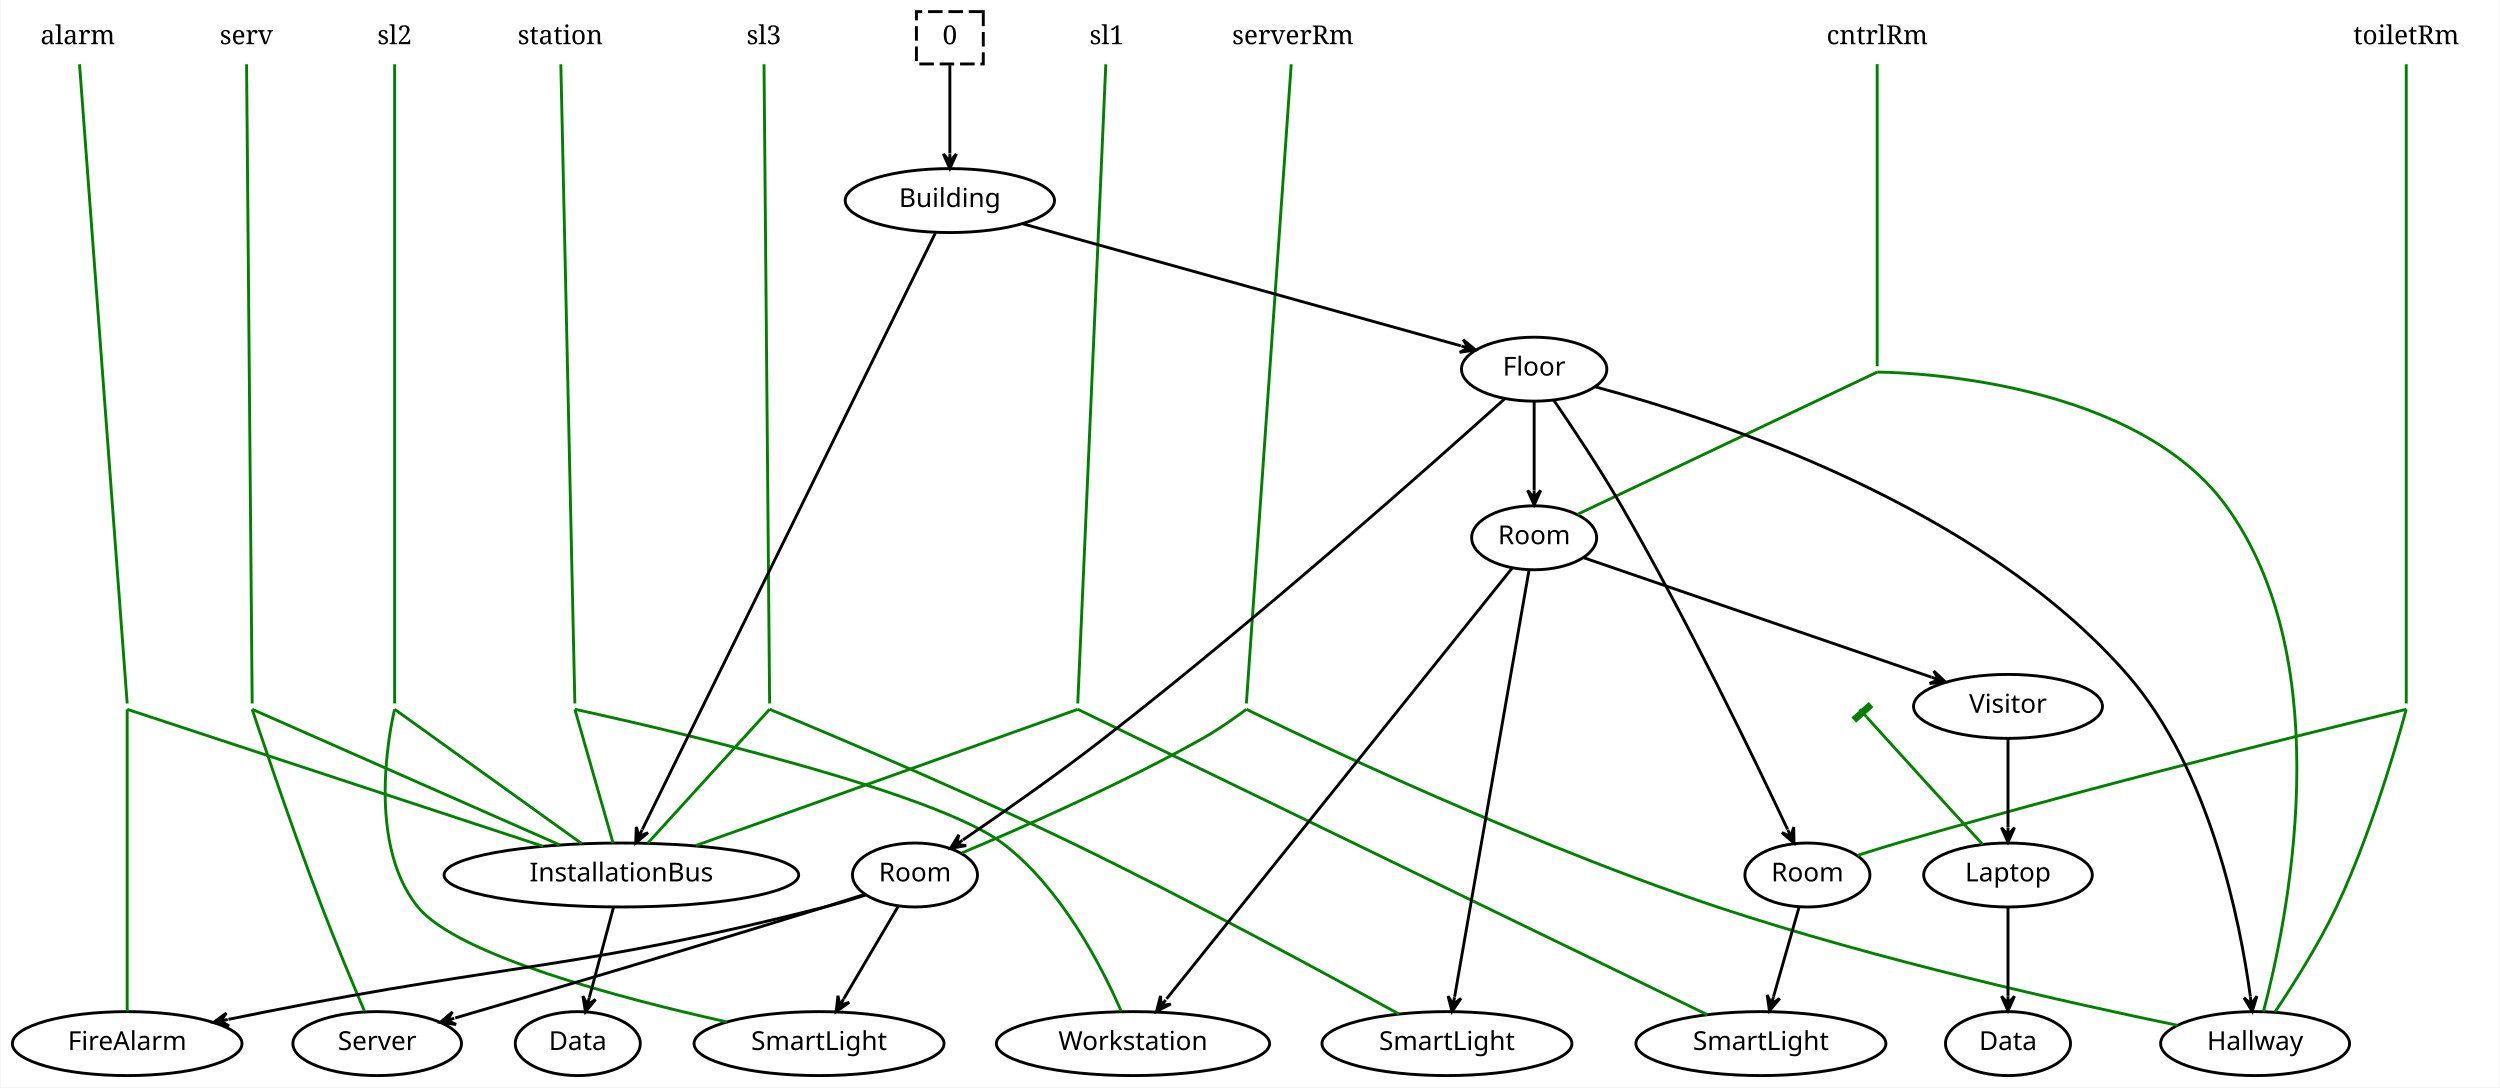
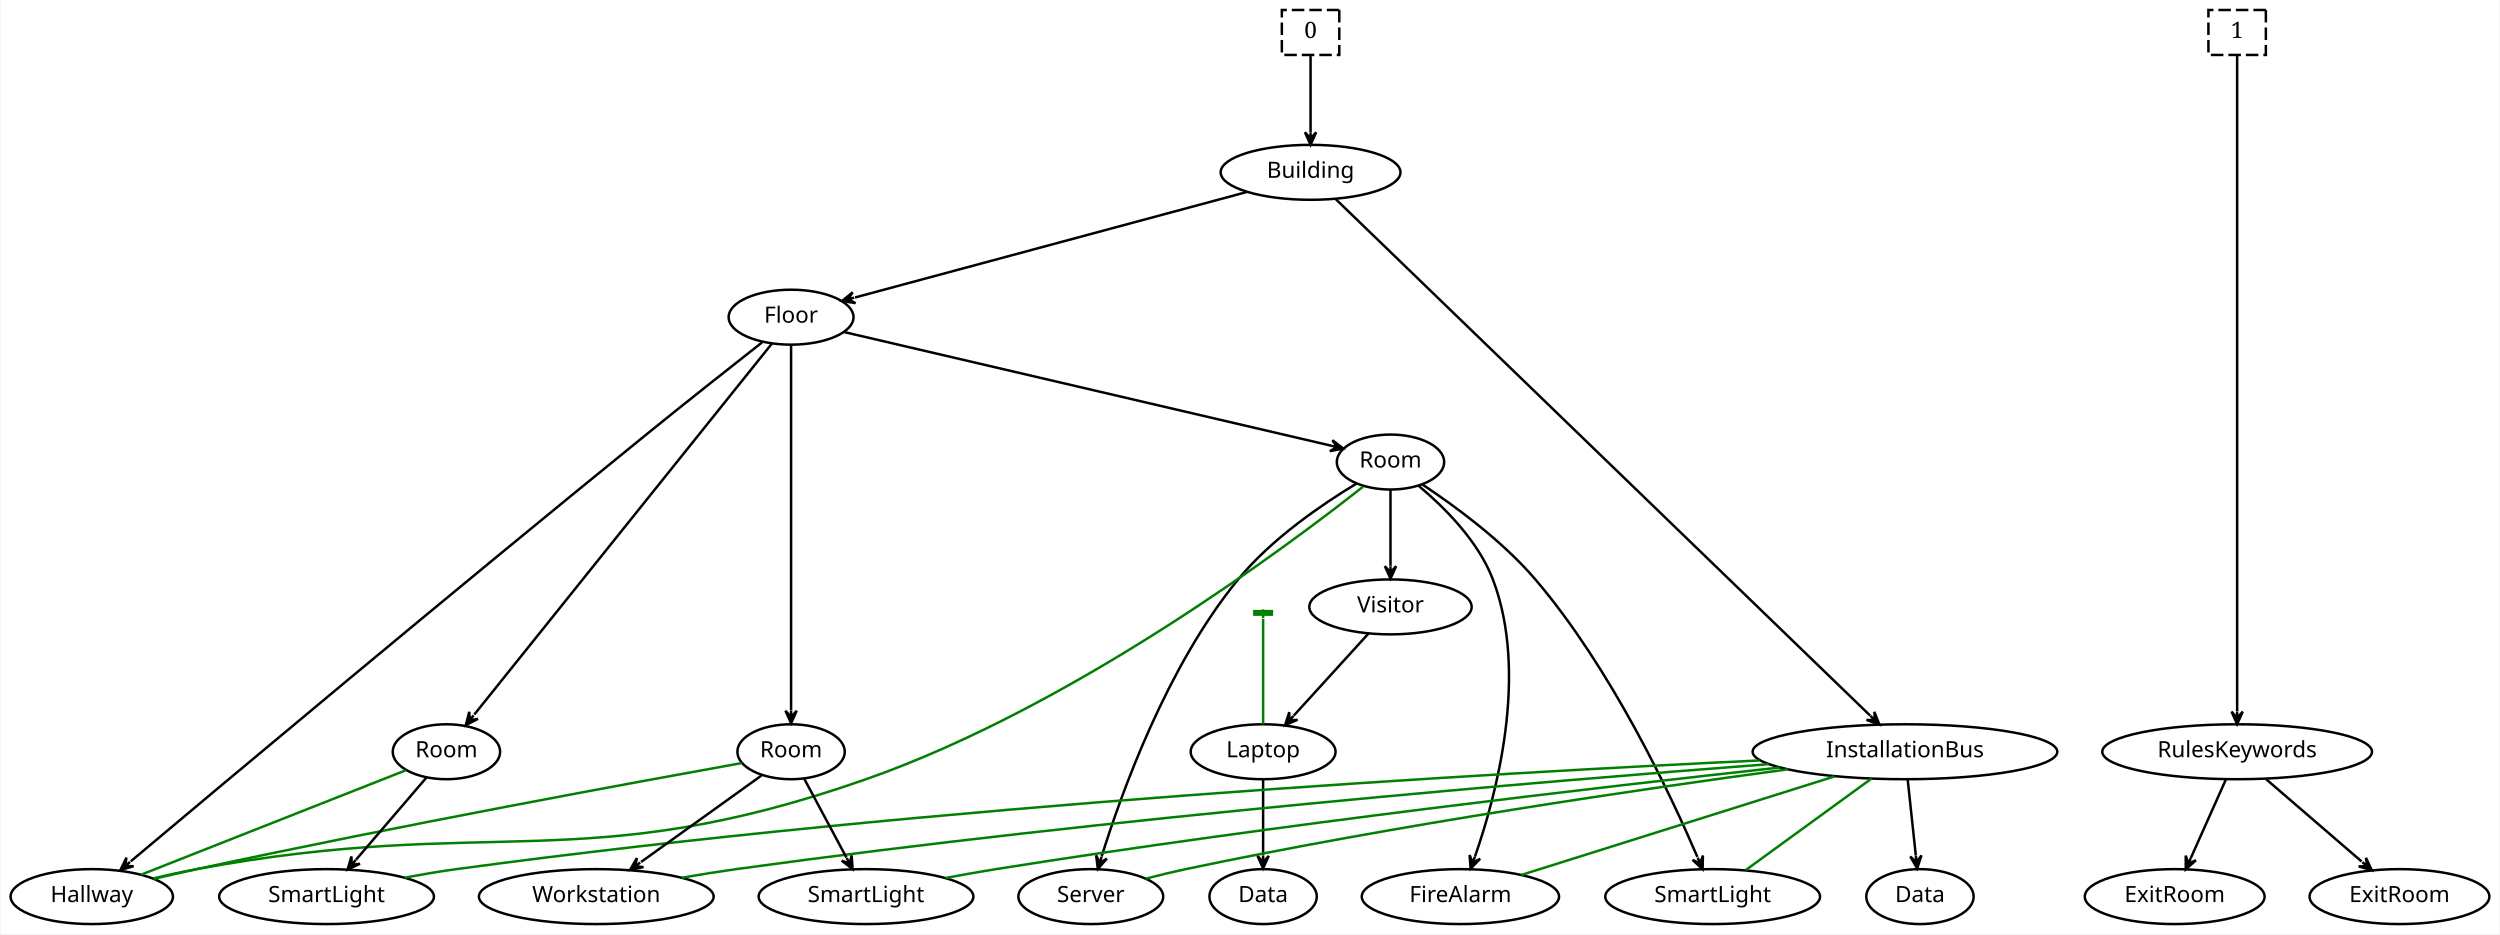
- <svg xmlns="http://www.w3.org/2000/svg" width="860pt" height="374pt" viewBox="0.00 0.00 859.50 374.00">
+ <svg xmlns="http://www.w3.org/2000/svg" width="1001pt" height="374pt" viewBox="0.00 0.00 1000.50 374.00">
  <g id="graph0" class="graph" transform="scale(1 1) rotate(0) translate(4 370)">
-     <polygon fill="white" stroke="none" points="-4,4 -4,-370 855.5,-370 855.5,4 -4,4" />
+     <polygon fill="white" stroke="none" points="-4,4 -4,-370 996.5,-370 996.5,4 -4,4" />
    <g id="node1" class="node">
-       <polygon fill="none" stroke="black" stroke-dasharray="5,2" points="334,-366 311,-366 311,-348 334,-348 334,-366" />
-       <text text-anchor="middle" x="322.5" y="-354.8" font-family="serif" font-size="9.00">0</text>
+       <polygon fill="none" stroke="black" stroke-dasharray="5,2" points="532,-366 509,-366 509,-348 532,-348 532,-366" />
+       <text text-anchor="middle" x="520.5" y="-354.8" font-family="serif" font-size="9.00">0</text>
    </g>
    <g id="v0_Building" class="node">
-       <ellipse fill="none" stroke="black" cx="322.5" cy="-301" rx="36" ry="11" />
-       <text text-anchor="middle" x="322.5" y="-298.8" font-family="sans-serif" font-size="9.00">Building</text>
+       <ellipse fill="none" stroke="black" cx="520.5" cy="-301" rx="36" ry="11" />
+       <text text-anchor="middle" x="520.5" y="-298.8" font-family="sans-serif" font-size="9.00">Building</text>
    </g>
    <g id="edge1" class="edge">
-       <path fill="none" stroke="black" d="M322.5,-347.562C322.5,-339.453 322.5,-327.014 322.5,-317.181" />
-       <polygon fill="black" stroke="black" points="322.5,-312.03 324.75,-317.03 322.5,-314.53 322.5,-317.03 322.5,-317.03 322.5,-317.03 322.5,-314.53 320.25,-317.03 322.5,-312.03 322.5,-312.03" />
+       <path fill="none" stroke="black" d="M520.5,-347.562C520.5,-339.453 520.5,-327.014 520.5,-317.181" />
+       <polygon fill="black" stroke="black" points="520.5,-312.03 522.75,-317.03 520.5,-314.53 520.5,-317.03 520.5,-317.03 520.5,-317.03 520.5,-314.53 518.25,-317.03 520.5,-312.03 520.5,-312.03" />
    </g>
    <g id="node2" class="node">
-       <text text-anchor="middle" x="22.5" y="-354.8" font-family="serif" font-size="9.00">alarm</text>
-     </g>
-     <g id="node12" class="node" />
+       <polygon fill="none" stroke="black" stroke-dasharray="5,2" points="903,-366 880,-366 880,-348 903,-348 903,-366" />
+       <text text-anchor="middle" x="891.5" y="-354.8" font-family="serif" font-size="9.00">1</text>
+     </g>
+     <g id="v12_RulesKeywords" class="node">
+       <ellipse fill="none" stroke="black" cx="891.5" cy="-69" rx="54" ry="11" />
+       <text text-anchor="middle" x="891.5" y="-66.8" font-family="sans-serif" font-size="9.00">RulesKeywords</text>
+     </g>
+     <g id="edge2" class="edge">
+       <path fill="none" stroke="black" d="M891.5,-347.849C891.5,-329.373 891.5,-282.889 891.5,-244 891.5,-244 891.5,-244 891.5,-184 891.5,-148.604 891.5,-107.026 891.5,-85.178" />
+       <polygon fill="black" stroke="black" points="891.5,-80.065 893.75,-85.065 891.5,-82.565 891.5,-85.065 891.5,-85.065 891.5,-85.065 891.5,-82.565 889.25,-85.065 891.5,-80.065 891.5,-80.065" />
+     </g>
+     <g id="node3" class="node" />
+     <g id="v4_Laptop" class="node">
+       <ellipse fill="none" stroke="black" cx="501.5" cy="-69" rx="29" ry="11" />
+       <text text-anchor="middle" x="501.5" y="-66.8" font-family="sans-serif" font-size="9.00">Laptop</text>
+     </g>
+     <g id="edge22" class="edge">
+       <path fill="none" stroke="green" d="M501.5,-122.167C501.5,-113.586 501.5,-92.596 501.5,-80.012" />
+       <polygon fill="green" stroke="green" points="505,-125.3 498,-125.3 498,-123.9 505,-123.9 505,-125.3" />
+       <polyline fill="none" stroke="green" points="501.5,-126 501.5,-122.5 " />
+     </g>
+     <g id="v1_Floor" class="node">
+       <ellipse fill="none" stroke="black" cx="312.5" cy="-243" rx="25" ry="11" />
+       <text text-anchor="middle" x="312.5" y="-240.8" font-family="sans-serif" font-size="9.00">Floor</text>
+     </g>
+     <g id="edge3" class="edge">
+       <path fill="none" stroke="black" d="M494.995,-293.133C455.025,-282.372 378.072,-261.654 338.064,-250.883" />
+       <polygon fill="black" stroke="black" points="332.906,-249.494 338.319,-248.621 335.32,-250.144 337.734,-250.794 337.734,-250.794 337.734,-250.794 335.32,-250.144 337.149,-252.966 332.906,-249.494 332.906,-249.494" />
+     </g>
+     <g id="v6_InstallationBus" class="node">
+       <ellipse fill="none" stroke="black" cx="758.5" cy="-69" rx="61" ry="11" />
+       <text text-anchor="middle" x="758.5" y="-66.8" font-family="sans-serif" font-size="9.00">InstallationBus</text>
+     </g>
+     <g id="edge4" class="edge">
+       <path fill="none" stroke="black" d="M530.424,-290.41C567.913,-254.181 700.992,-125.575 744.572,-83.46" />
+       <polygon fill="black" stroke="black" points="748.268,-79.888 746.236,-84.981 746.47,-81.625 744.673,-83.363 744.673,-83.363 744.673,-83.363 746.47,-81.625 743.109,-81.745 748.268,-79.888 748.268,-79.888" />
+     </g>
+     <g id="v2_Room" class="node">
+       <ellipse fill="none" stroke="black" cx="552.5" cy="-185" rx="21.5" ry="11" />
+       <text text-anchor="middle" x="552.5" y="-182.8" font-family="sans-serif" font-size="9.00">Room</text>
+     </g>
+     <g id="edge5" class="edge">
+       <path fill="none" stroke="black" d="M333.798,-237.03C378.516,-226.596 481.907,-202.472 528.713,-191.55" />
+       <polygon fill="black" stroke="black" points="533.599,-190.41 529.241,-193.738 531.164,-190.978 528.73,-191.547 528.73,-191.547 528.73,-191.547 531.164,-190.978 528.218,-189.355 533.599,-190.41 533.599,-190.41" />
+     </g>
+     <g id="v11_Hallway" class="node">
+       <ellipse fill="none" stroke="black" cx="32.5" cy="-11" rx="32.5" ry="11" />
+       <text text-anchor="middle" x="32.5" y="-8.8" font-family="sans-serif" font-size="9.00">Hallway</text>
+     </g>
+     <g id="edge6" class="edge">
+       <path fill="none" stroke="black" d="M300.887,-232.909C289.136,-223.682 270.472,-208.951 254.5,-196 176.408,-132.682 84.212,-55.466 48.104,-25.129" />
+       <polygon fill="black" stroke="black" points="43.983,-21.666 49.259,-23.16 45.897,-23.274 47.811,-24.883 47.811,-24.883 47.811,-24.883 45.897,-23.274 46.363,-26.605 43.983,-21.666 43.983,-21.666" />
+     </g>
+     <g id="v15_Room" class="node">
+       <ellipse fill="none" stroke="black" cx="174.5" cy="-69" rx="21.5" ry="11" />
+       <text text-anchor="middle" x="174.5" y="-66.8" font-family="sans-serif" font-size="9.00">Room</text>
+     </g>
+     <g id="edge7" class="edge">
+       <path fill="none" stroke="black" d="M304.884,-232.508C281.847,-203.795 212.826,-117.769 185.661,-83.91" />
+       <polygon fill="black" stroke="black" points="182.263,-79.675 187.147,-82.167 183.827,-81.625 185.392,-83.575 185.392,-83.575 185.392,-83.575 183.827,-81.625 183.637,-84.983 182.263,-79.675 182.263,-79.675" />
+     </g>
+     <g id="v17_Room" class="node">
+       <ellipse fill="none" stroke="black" cx="312.5" cy="-69" rx="21.5" ry="11" />
+       <text text-anchor="middle" x="312.5" y="-66.8" font-family="sans-serif" font-size="9.00">Room</text>
+     </g>
+     <g id="edge8" class="edge">
+       <path fill="none" stroke="black" d="M312.5,-231.756C312.5,-202.786 312.5,-120.136 312.5,-85.534" />
+       <polygon fill="black" stroke="black" points="312.5,-80.408 314.75,-85.408 312.5,-82.908 312.5,-85.408 312.5,-85.408 312.5,-85.408 312.5,-82.908 310.25,-85.408 312.5,-80.408 312.5,-80.408" />
+     </g>
+     <g id="v3_Visitor" class="node">
+       <ellipse fill="none" stroke="black" cx="552.5" cy="-127" rx="32.5" ry="11" />
+       <text text-anchor="middle" x="552.5" y="-124.8" font-family="sans-serif" font-size="9.00">Visitor</text>
+     </g>
+     <g id="edge9" class="edge">
+       <path fill="none" stroke="black" d="M552.5,-173.988C552.5,-165.494 552.5,-153.17 552.5,-143.417" />
+       <polygon fill="black" stroke="black" points="552.5,-138.304 554.75,-143.304 552.5,-140.804 552.5,-143.304 552.5,-143.304 552.5,-143.304 552.5,-140.804 550.25,-143.304 552.5,-138.304 552.5,-138.304" />
+     </g>
+     <g id="v5_SmartLight" class="node">
+       <ellipse fill="none" stroke="black" cx="681.5" cy="-11" rx="43" ry="11" />
+       <text text-anchor="middle" x="681.5" y="-8.8" font-family="sans-serif" font-size="9.00">SmartLight</text>
+     </g>
+     <g id="edge10" class="edge">
+       <path fill="none" stroke="black" d="M565.219,-176.043C577.83,-167.697 597.148,-153.638 610.5,-138 640.943,-102.345 664.748,-51.672 675.403,-26.856" />
+       <polygon fill="black" stroke="black" points="677.475,-21.968 677.596,-27.449 676.499,-24.269 675.524,-26.571 675.524,-26.571 675.524,-26.571 676.499,-24.269 673.452,-25.693 677.475,-21.968 677.475,-21.968" />
+     </g>
+     <g id="v9_Server" class="node">
+       <ellipse fill="none" stroke="black" cx="432.5" cy="-11" rx="29" ry="11" />
+       <text text-anchor="middle" x="432.5" y="-8.8" font-family="sans-serif" font-size="9.00">Server</text>
+     </g>
+     <g id="edge11" class="edge">
+       <path fill="none" stroke="black" d="M538.879,-176.366C525.426,-168.273 504.963,-154.405 491.5,-138 462.889,-103.136 444.627,-52.1 436.838,-27.03" />
+       <polygon fill="black" stroke="black" points="435.335,-22.089 438.943,-26.218 436.063,-24.481 436.79,-26.873 436.79,-26.873 436.79,-26.873 436.063,-24.481 434.638,-27.528 435.335,-22.089 435.335,-22.089" />
+     </g>
+     <g id="v10_FireAlarm" class="node">
+       <ellipse fill="none" stroke="black" cx="580.5" cy="-11" rx="39.5" ry="11" />
+       <text text-anchor="middle" x="580.5" y="-8.8" font-family="sans-serif" font-size="9.00">FireAlarm</text>
+     </g>
+     <g id="edge12" class="edge">
+       <path fill="none" stroke="black" d="M563.661,-175.565C573.633,-167.265 587.559,-153.595 593.5,-138 607.972,-100.012 594.766,-51.189 586.308,-26.985" />
+       <polygon fill="black" stroke="black" points="584.587,-22.206 588.398,-26.148 585.434,-24.558 586.281,-26.911 586.281,-26.911 586.281,-26.911 585.434,-24.558 584.164,-27.673 584.587,-22.206 584.587,-22.206" />
+     </g>
+     <g id="edge21" class="edge">
+       <path fill="none" stroke="green" d="M541.493,-175.117C511.6,-151.521 425.561,-87.099 342.5,-58 229.078,-18.264 192.66,-43.946 74.5,-22 68.899,-20.96 62.922,-19.656 57.286,-18.336" />
+     </g>
+     <g id="edge13" class="edge">
+       <path fill="none" stroke="black" d="M543.616,-116.246C535.353,-107.172 522.965,-93.57 513.762,-83.464" />
+       <polygon fill="black" stroke="black" points="510.282,-79.643 515.312,-81.824 511.965,-81.491 513.648,-83.339 513.648,-83.339 513.648,-83.339 511.965,-81.491 511.985,-84.854 510.282,-79.643 510.282,-79.643" />
+     </g>
+     <g id="v8_Data" class="node">
+       <ellipse fill="none" stroke="black" cx="501.5" cy="-11" rx="21.5" ry="11" />
+       <text text-anchor="middle" x="501.5" y="-8.8" font-family="sans-serif" font-size="9.00">Data</text>
+     </g>
+     <g id="edge14" class="edge">
+       <path fill="none" stroke="black" d="M501.5,-57.988C501.5,-49.494 501.5,-37.17 501.5,-27.417" />
+       <polygon fill="black" stroke="black" points="501.5,-22.304 503.75,-27.304 501.5,-24.804 501.5,-27.304 501.5,-27.304 501.5,-27.304 501.5,-24.804 499.25,-27.304 501.5,-22.304 501.5,-22.304" />
+     </g>
+     <g id="edge23" class="edge">
+       <path fill="none" stroke="green" d="M694.759,-21.643C708.833,-31.879 730.955,-47.967 745.088,-58.245" />
+     </g>
+     <g id="v7_Data" class="node">
+       <ellipse fill="none" stroke="black" cx="764.5" cy="-11" rx="21.5" ry="11" />
+       <text text-anchor="middle" x="764.5" y="-8.8" font-family="sans-serif" font-size="9.00">Data</text>
+     </g>
+     <g id="edge15" class="edge">
+       <path fill="none" stroke="black" d="M759.573,-57.988C760.483,-49.494 761.803,-37.17 762.848,-27.417" />
+       <polygon fill="black" stroke="black" points="763.396,-22.304 765.1,-27.515 763.13,-24.79 762.863,-27.275 762.863,-27.275 762.863,-27.275 763.13,-24.79 760.626,-27.036 763.396,-22.304 763.396,-22.304" />
+     </g>
+     <g id="edge24" class="edge">
+       <path fill="none" stroke="green" d="M711.599,-61.962C654.383,-54.262 554.849,-39.789 470.5,-22 465.293,-20.902 459.732,-19.545 454.515,-18.188" />
+     </g>
+     <g id="edge25" class="edge">
+       <path fill="none" stroke="green" d="M730.295,-59.127C695.691,-48.24 637.598,-29.963 604.854,-19.662" />
+     </g>
+     <g id="v16_SmartLight" class="node">
+       <ellipse fill="none" stroke="black" cx="126.5" cy="-11" rx="43" ry="11" />
+       <text text-anchor="middle" x="126.5" y="-8.8" font-family="sans-serif" font-size="9.00">SmartLight</text>
+     </g>
+     <g id="edge26" class="edge">
+       <path fill="none" stroke="green" d="M700.235,-65.519C595.454,-60.581 368.435,-47.714 178.5,-22 171.759,-21.087 164.57,-19.867 157.755,-18.592" />
+     </g>
+     <g id="v18_SmartLight" class="node">
+       <ellipse fill="none" stroke="black" cx="342.5" cy="-11" rx="43" ry="11" />
+       <text text-anchor="middle" x="342.5" y="-8.8" font-family="sans-serif" font-size="9.00">SmartLight</text>
+     </g>
+     <g id="edge27" class="edge">
+       <path fill="none" stroke="green" d="M708.308,-62.69C637.969,-55.014 506.157,-39.773 394.5,-22 387.963,-20.959 380.99,-19.713 374.343,-18.459" />
+     </g>
+     <g id="v19_Workstation" class="node">
+       <ellipse fill="none" stroke="black" cx="234.5" cy="-11" rx="47" ry="11" />
+       <text text-anchor="middle" x="234.5" y="-8.8" font-family="sans-serif" font-size="9.00">Workstation</text>
+     </g>
+     <g id="edge28" class="edge">
+       <path fill="none" stroke="green" d="M703.934,-64.038C616.453,-57.373 439.508,-42.595 290.5,-22 283.456,-21.026 275.945,-19.809 268.786,-18.563" />
+     </g>
+     <g id="edge29" class="edge">
+       <path fill="none" stroke="green" d="M52.226,-19.779C80.49,-30.925 131.985,-51.233 158.211,-61.576" />
+     </g>
+     <g id="edge30" class="edge">
+       <path fill="none" stroke="green" d="M57.334,-18.099C62.967,-19.43 68.931,-20.799 74.5,-22 155.132,-39.383 251.808,-57.113 292.695,-64.469" />
+     </g>
+     <g id="v13_ExitRoom" class="node">
+       <ellipse fill="none" stroke="black" cx="866.5" cy="-11" rx="36" ry="11" />
+       <text text-anchor="middle" x="866.5" y="-8.8" font-family="sans-serif" font-size="9.00">ExitRoom</text>
+     </g>
+     <g id="edge16" class="edge">
+       <path fill="none" stroke="black" d="M887.031,-57.988C883.12,-49.229 877.391,-36.396 872.978,-26.51" />
+       <polygon fill="black" stroke="black" points="870.931,-21.925 875.024,-25.573 871.95,-24.208 872.969,-26.491 872.969,-26.491 872.969,-26.491 871.95,-24.208 870.915,-27.408 870.931,-21.925 870.931,-21.925" />
+     </g>
+     <g id="v14_ExitRoom" class="node">
+       <ellipse fill="none" stroke="black" cx="956.5" cy="-11" rx="36" ry="11" />
+       <text text-anchor="middle" x="956.5" y="-8.8" font-family="sans-serif" font-size="9.00">ExitRoom</text>
+     </g>
+     <g id="edge17" class="edge">
+       <path fill="none" stroke="black" d="M903.121,-57.988C913.788,-48.798 929.66,-35.124 941.324,-25.075" />
+       <polygon fill="black" stroke="black" points="945.414,-21.551 943.094,-26.519 943.52,-23.183 941.626,-24.815 941.626,-24.815 941.626,-24.815 943.52,-23.183 940.157,-23.11 945.414,-21.551 945.414,-21.551" />
+     </g>
+     <g id="edge18" class="edge">
+       <path fill="none" stroke="black" d="M166.574,-58.753C158.863,-49.757 147.057,-35.983 138.253,-25.712" />
+       <polygon fill="black" stroke="black" points="134.923,-21.827 139.885,-24.159 136.55,-23.725 138.177,-25.623 138.177,-25.623 138.177,-25.623 136.55,-23.725 136.468,-27.087 134.923,-21.827 134.923,-21.827" />
+     </g>
    <g id="edge19" class="edge">
-       <path fill="none" stroke="green" d="M23.105,-347.885C26.133,-307.27 39.5,-128 39.5,-128" />
-     </g>
-     <g id="node3" class="node">
-       <text text-anchor="middle" x="641.5" y="-354.8" font-family="serif" font-size="9.00">cntrlRm</text>
-     </g>
-     <g id="node13" class="node" />
-     <g id="edge22" class="edge">
-       <path fill="none" stroke="green" d="M641.5,-347.945C641.5,-322.265 641.5,-244 641.5,-244" />
-     </g>
-     <g id="node4" class="node">
-       <text text-anchor="middle" x="80.5" y="-354.8" font-family="serif" font-size="9.00">serv</text>
-     </g>
-     <g id="node14" class="node" />
-     <g id="edge25" class="edge">
-       <path fill="none" stroke="green" d="M80.571,-347.885C80.927,-307.27 82.5,-128 82.5,-128" />
-     </g>
-     <g id="node5" class="node">
-       <text text-anchor="middle" x="440.5" y="-354.8" font-family="serif" font-size="9.00">serverRm</text>
-     </g>
-     <g id="node15" class="node" />
-     <g id="edge28" class="edge">
-       <path fill="none" stroke="green" d="M439.931,-347.885C437.08,-307.27 424.5,-128 424.5,-128" />
-     </g>
-     <g id="node6" class="node">
-       <text text-anchor="middle" x="376.5" y="-354.8" font-family="serif" font-size="9.00">sl1</text>
-     </g>
-     <g id="node16" class="node" />
-     <g id="edge31" class="edge">
-       <path fill="none" stroke="green" d="M376.144,-347.885C374.363,-307.27 366.5,-128 366.5,-128" />
-     </g>
-     <g id="node7" class="node">
-       <text text-anchor="middle" x="131.5" y="-354.8" font-family="serif" font-size="9.00">sl2</text>
-     </g>
-     <g id="node17" class="node" />
-     <g id="edge34" class="edge">
-       <path fill="none" stroke="green" d="M131.5,-347.885C131.5,-307.27 131.5,-128 131.5,-128" />
-     </g>
-     <g id="node8" class="node">
-       <text text-anchor="middle" x="258.5" y="-354.8" font-family="serif" font-size="9.00">sl3</text>
-     </g>
-     <g id="node18" class="node" />
-     <g id="edge37" class="edge">
-       <path fill="none" stroke="green" d="M258.571,-347.885C258.927,-307.27 260.5,-128 260.5,-128" />
-     </g>
-     <g id="node9" class="node">
-       <text text-anchor="middle" x="188.5" y="-354.8" font-family="serif" font-size="9.00">station</text>
-     </g>
-     <g id="node19" class="node" />
-     <g id="edge40" class="edge">
-       <path fill="none" stroke="green" d="M188.678,-347.885C189.569,-307.27 193.5,-128 193.5,-128" />
-     </g>
-     <g id="node10" class="node">
-       <text text-anchor="middle" x="823.5" y="-354.8" font-family="serif" font-size="9.00">toiletRm</text>
-     </g>
-     <g id="node20" class="node" />
-     <g id="edge43" class="edge">
-       <path fill="none" stroke="green" d="M823.5,-347.885C823.5,-307.27 823.5,-128 823.5,-128" />
-     </g>
-     <g id="node11" class="node" />
-     <g id="v4_Laptop" class="node">
-       <ellipse fill="none" stroke="black" cx="686.5" cy="-69" rx="29" ry="11" />
-       <text text-anchor="middle" x="686.5" y="-66.8" font-family="sans-serif" font-size="9.00">Laptop</text>
-     </g>
-     <g id="edge18" class="edge">
-       <path fill="none" stroke="green" d="M637.864,-123.364C639.676,-121.345 642.241,-118.492 644.5,-116 655.976,-103.341 669.285,-88.785 677.793,-79.497" />
-       <polygon fill="green" stroke="green" points="638.573,-127.815 633.361,-123.142 634.296,-122.1 639.508,-126.773 638.573,-127.815" />
-       <polyline fill="none" stroke="green" points="635.5,-126 637.836,-123.394 " />
-     </g>
-     <g id="v6_InstallationBus" class="node">
-       <ellipse fill="none" stroke="black" cx="209.5" cy="-69" rx="61" ry="11" />
-       <text text-anchor="middle" x="209.5" y="-66.8" font-family="sans-serif" font-size="9.00">InstallationBus</text>
+       <path fill="none" stroke="black" d="M317.726,-58.245C322.4,-49.52 329.317,-36.608 334.655,-26.643" />
+       <polygon fill="black" stroke="black" points="337.132,-22.02 336.754,-27.49 335.952,-24.224 334.771,-26.427 334.771,-26.427 334.771,-26.427 335.952,-24.224 332.788,-25.365 337.132,-22.02 337.132,-22.02" />
    </g>
    <g id="edge20" class="edge">
-       <path fill="none" stroke="green" d="M39.5,-126C39.5,-126 134.628,-94.664 182.563,-78.873" />
-     </g>
-     <g id="v16_FireAlarm" class="node">
-       <ellipse fill="none" stroke="black" cx="39.5" cy="-11" rx="39.5" ry="11" />
-       <text text-anchor="middle" x="39.5" y="-8.8" font-family="sans-serif" font-size="9.00">FireAlarm</text>
-     </g>
-     <g id="edge21" class="edge">
-       <path fill="none" stroke="green" d="M39.5,-126C39.5,-126 39.5,-50.017 39.5,-22.117" />
-     </g>
-     <g id="v2_Room" class="node">
-       <ellipse fill="none" stroke="black" cx="523.5" cy="-185" rx="21.5" ry="11" />
-       <text text-anchor="middle" x="523.5" y="-182.8" font-family="sans-serif" font-size="9.00">Room</text>
-     </g>
-     <g id="edge23" class="edge">
-       <path fill="none" stroke="green" d="M641.5,-242C641.5,-242 570.197,-208.161 538.445,-193.092" />
-     </g>
-     <g id="v10_Hallway" class="node">
-       <ellipse fill="none" stroke="black" cx="771.5" cy="-11" rx="32.5" ry="11" />
-       <text text-anchor="middle" x="771.5" y="-8.8" font-family="sans-serif" font-size="9.00">Hallway</text>
-     </g>
-     <g id="edge24" class="edge">
-       <path fill="none" stroke="green" d="M641.5,-242C641.5,-242 727.872,-242.169 761.5,-196 801.242,-141.437 782.265,-51.82 774.366,-22" />
-     </g>
-     <g id="edge26" class="edge">
-       <path fill="none" stroke="green" d="M82.5,-126C82.5,-126 152.089,-95.315 188.243,-79.373" />
-     </g>
-     <g id="v15_Server" class="node">
-       <ellipse fill="none" stroke="black" cx="125.5" cy="-11" rx="29" ry="11" />
-       <text text-anchor="middle" x="125.5" y="-8.8" font-family="sans-serif" font-size="9.00">Server</text>
-     </g>
-     <g id="edge27" class="edge">
-       <path fill="none" stroke="green" d="M82.5,-126C82.5,-126 95.045,-87.932 106.5,-58 111.256,-45.572 117.166,-31.451 121.12,-22.17" />
-     </g>
-     <g id="edge29" class="edge">
-       <path fill="none" stroke="green" d="M424.5,-126C424.5,-126 512.392,-82.605 586.5,-58 641.782,-39.646 708.492,-24.786 744.788,-17.292" />
-     </g>
-     <g id="v13_Room" class="node">
-       <ellipse fill="none" stroke="black" cx="310.5" cy="-69" rx="21.5" ry="11" />
-       <text text-anchor="middle" x="310.5" y="-66.8" font-family="sans-serif" font-size="9.00">Room</text>
-     </g>
-     <g id="edge30" class="edge">
-       <path fill="none" stroke="green" d="M424.5,-126C424.5,-126 416.487,-119.922 409.5,-116 381.239,-100.137 346.561,-84.942 326.648,-76.6" />
-     </g>
-     <g id="edge32" class="edge">
-       <path fill="none" stroke="green" d="M366.5,-126C366.5,-126 279.562,-94.99 235.074,-79.122" />
-     </g>
-     <g id="v12_SmartLight" class="node">
-       <ellipse fill="none" stroke="black" cx="601.5" cy="-11" rx="43" ry="11" />
-       <text text-anchor="middle" x="601.5" y="-8.8" font-family="sans-serif" font-size="9.00">SmartLight</text>
-     </g>
-     <g id="edge33" class="edge">
-       <path fill="none" stroke="green" d="M366.5,-126C366.5,-126 527.661,-47.82 583.06,-20.945" />
-     </g>
-     <g id="edge35" class="edge">
-       <path fill="none" stroke="green" d="M131.5,-126C131.5,-126 173.566,-95.799 195.913,-79.754" />
-     </g>
-     <g id="v14_SmartLight" class="node">
-       <ellipse fill="none" stroke="black" cx="277.5" cy="-11" rx="43" ry="11" />
-       <text text-anchor="middle" x="277.5" y="-8.8" font-family="sans-serif" font-size="9.00">SmartLight</text>
-     </g>
-     <g id="edge36" class="edge">
-       <path fill="none" stroke="green" d="M131.5,-126C131.5,-126 120.293,-81.603 139.5,-58 153.049,-41.35 209.458,-26.528 245.829,-18.449" />
-     </g>
-     <g id="v5_SmartLight" class="node">
-       <ellipse fill="none" stroke="black" cx="493.5" cy="-11" rx="43" ry="11" />
-       <text text-anchor="middle" x="493.5" y="-8.8" font-family="sans-serif" font-size="9.00">SmartLight</text>
-     </g>
-     <g id="edge38" class="edge">
-       <path fill="none" stroke="green" d="M260.5,-126C260.5,-126 319.007,-102.019 364.5,-80 405.518,-60.147 452.63,-34.594 476.988,-21.172" />
-     </g>
-     <g id="edge39" class="edge">
-       <path fill="none" stroke="green" d="M260.5,-126C260.5,-126 233.287,-96.119 218.618,-80.012" />
-     </g>
-     <g id="edge41" class="edge">
-       <path fill="none" stroke="green" d="M193.5,-126C193.5,-126 202.037,-96.119 206.64,-80.012" />
-     </g>
-     <g id="v9_Workstation" class="node">
-       <ellipse fill="none" stroke="black" cx="385.5" cy="-11" rx="47" ry="11" />
-       <text text-anchor="middle" x="385.5" y="-8.8" font-family="sans-serif" font-size="9.00">Workstation</text>
-     </g>
-     <g id="edge42" class="edge">
-       <path fill="none" stroke="green" d="M193.5,-126C193.5,-126 313.142,-100.571 340.5,-80 360.866,-64.686 374.84,-37.289 381.342,-22.372" />
-     </g>
-     <g id="edge44" class="edge">
-       <path fill="none" stroke="green" d="M823.5,-126C823.5,-126 813.239,-86.955 799.5,-58 793.328,-44.992 784.449,-30.988 778.353,-21.893" />
-     </g>
-     <g id="v11_Room" class="node">
-       <ellipse fill="none" stroke="black" cx="617.5" cy="-69" rx="21.5" ry="11" />
-       <text text-anchor="middle" x="617.5" y="-66.8" font-family="sans-serif" font-size="9.00">Room</text>
-     </g>
-     <g id="edge45" class="edge">
-       <path fill="none" stroke="green" d="M823.5,-126C823.5,-126 725.686,-102.575 648.5,-80 644.049,-78.698 639.269,-77.204 634.827,-75.775" />
-     </g>
-     <g id="v1_Floor" class="node">
-       <ellipse fill="none" stroke="black" cx="523.5" cy="-243" rx="25" ry="11" />
-       <text text-anchor="middle" x="523.5" y="-240.8" font-family="sans-serif" font-size="9.00">Floor</text>
-     </g>
-     <g id="edge2" class="edge">
-       <path fill="none" stroke="black" d="M347.55,-293.021C386.124,-282.274 459.645,-261.79 498.306,-251.019" />
-       <polygon fill="black" stroke="black" points="503.296,-249.629 499.084,-253.138 500.888,-250.3 498.48,-250.971 498.48,-250.971 498.48,-250.971 500.888,-250.3 497.876,-248.803 503.296,-249.629 503.296,-249.629" />
-     </g>
-     <g id="edge3" class="edge">
-       <path fill="none" stroke="black" d="M317.499,-289.82C299.485,-253.155 237.869,-127.741 216.705,-84.666" />
-       <polygon fill="black" stroke="black" points="214.444,-80.062 218.668,-83.558 215.546,-82.306 216.648,-84.55 216.648,-84.55 216.648,-84.55 215.546,-82.306 214.629,-85.542 214.444,-80.062 214.444,-80.062" />
-     </g>
-     <g id="edge4" class="edge">
-       <path fill="none" stroke="black" d="M523.5,-231.988C523.5,-223.494 523.5,-211.17 523.5,-201.417" />
-       <polygon fill="black" stroke="black" points="523.5,-196.304 525.75,-201.304 523.5,-198.804 523.5,-201.304 523.5,-201.304 523.5,-201.304 523.5,-198.804 521.25,-201.304 523.5,-196.304 523.5,-196.304" />
-     </g>
-     <g id="edge5" class="edge">
-       <path fill="none" stroke="black" d="M544.677,-236.878C585.781,-225.867 676.783,-196.1 727.5,-138 756.093,-105.244 766.41,-52.808 769.88,-27.144" />
-       <polygon fill="black" stroke="black" points="770.521,-22.09 772.124,-27.334 770.206,-24.57 769.892,-27.05 769.892,-27.05 769.892,-27.05 770.206,-24.57 767.66,-26.767 770.521,-22.09 770.521,-22.09" />
-     </g>
-     <g id="edge6" class="edge">
-       <path fill="none" stroke="black" d="M530.25,-232.322C536.546,-223.143 546.059,-208.878 553.5,-196 576.19,-156.73 599.481,-108.476 610.675,-84.688" />
-       <polygon fill="black" stroke="black" points="612.876,-79.995 612.79,-85.477 611.814,-82.258 610.753,-84.522 610.753,-84.522 610.753,-84.522 611.814,-82.258 608.716,-83.567 612.876,-79.995 612.876,-79.995" />
-     </g>
-     <g id="edge7" class="edge">
-       <path fill="none" stroke="black" d="M513.358,-232.814C489.751,-211.557 429.059,-157.617 375.5,-116 359.415,-103.502 340.313,-90.152 326.996,-81.071" />
-       <polygon fill="black" stroke="black" points="322.714,-78.163 328.114,-79.111 324.782,-79.567 326.85,-80.972 326.85,-80.972 326.85,-80.972 324.782,-79.567 325.586,-82.834 322.714,-78.163 322.714,-78.163" />
-     </g>
-     <g id="v3_Visitor" class="node">
-       <ellipse fill="none" stroke="black" cx="686.5" cy="-127" rx="32.5" ry="11" />
-       <text text-anchor="middle" x="686.5" y="-124.8" font-family="sans-serif" font-size="9.00">Visitor</text>
-     </g>
-     <g id="edge8" class="edge">
-       <path fill="none" stroke="black" d="M540.636,-178.113C569.149,-168.317 626.521,-148.606 660.19,-137.039" />
-       <polygon fill="black" stroke="black" points="664.98,-135.393 660.982,-139.146 662.615,-136.206 660.251,-137.018 660.251,-137.018 660.251,-137.018 662.615,-136.206 659.52,-134.89 664.98,-135.393 664.98,-135.393" />
-     </g>
-     <g id="edge9" class="edge">
-       <path fill="none" stroke="black" d="M521.757,-174.009C516.724,-145.153 502.143,-61.556 496.135,-27.109" />
-       <polygon fill="black" stroke="black" points="495.247,-22.018 498.323,-26.558 495.677,-24.481 496.107,-26.944 496.107,-26.944 496.107,-26.944 495.677,-24.481 493.89,-27.331 495.247,-22.018 495.247,-22.018" />
-     </g>
-     <g id="edge10" class="edge">
-       <path fill="none" stroke="black" d="M515.884,-174.508C492.956,-145.93 424.474,-60.576 397.046,-26.391" />
-       <polygon fill="black" stroke="black" points="393.608,-22.105 398.492,-24.597 395.172,-24.055 396.737,-26.005 396.737,-26.005 396.737,-26.005 395.172,-24.055 394.982,-27.413 393.608,-22.105 393.608,-22.105" />
-     </g>
-     <g id="edge11" class="edge">
-       <path fill="none" stroke="black" d="M686.5,-115.988C686.5,-107.494 686.5,-95.17 686.5,-85.417" />
-       <polygon fill="black" stroke="black" points="686.5,-80.304 688.75,-85.304 686.5,-82.804 686.5,-85.304 686.5,-85.304 686.5,-85.304 686.5,-82.804 684.25,-85.304 686.5,-80.304 686.5,-80.304" />
-     </g>
-     <g id="v8_Data" class="node">
-       <ellipse fill="none" stroke="black" cx="686.5" cy="-11" rx="21.5" ry="11" />
-       <text text-anchor="middle" x="686.5" y="-8.8" font-family="sans-serif" font-size="9.00">Data</text>
-     </g>
-     <g id="edge12" class="edge">
-       <path fill="none" stroke="black" d="M686.5,-57.988C686.5,-49.494 686.5,-37.17 686.5,-27.417" />
-       <polygon fill="black" stroke="black" points="686.5,-22.304 688.75,-27.304 686.5,-24.804 686.5,-27.304 686.5,-27.304 686.5,-27.304 686.5,-24.804 684.25,-27.304 686.5,-22.304 686.5,-22.304" />
-     </g>
-     <g id="v7_Data" class="node">
-       <ellipse fill="none" stroke="black" cx="194.5" cy="-11" rx="21.5" ry="11" />
-       <text text-anchor="middle" x="194.5" y="-8.8" font-family="sans-serif" font-size="9.00">Data</text>
-     </g>
-     <g id="edge13" class="edge">
-       <path fill="none" stroke="black" d="M206.818,-57.988C204.493,-49.308 201.097,-36.629 198.459,-26.781" />
-       <polygon fill="black" stroke="black" points="197.158,-21.925 200.626,-26.173 197.805,-24.34 198.452,-26.755 198.452,-26.755 198.452,-26.755 197.805,-24.34 196.279,-27.337 197.158,-21.925 197.158,-21.925" />
-     </g>
-     <g id="edge14" class="edge">
-       <path fill="none" stroke="black" d="M614.64,-57.988C612.19,-49.415 608.626,-36.941 605.828,-27.147" />
-       <polygon fill="black" stroke="black" points="604.444,-22.304 607.981,-26.493 605.131,-24.708 605.818,-27.111 605.818,-27.111 605.818,-27.111 605.131,-24.708 603.654,-27.73 604.444,-22.304 604.444,-22.304" />
-     </g>
-     <g id="edge15" class="edge">
-       <path fill="none" stroke="black" d="M304.752,-58.245C299.563,-49.441 291.863,-36.373 285.969,-26.372" />
-       <polygon fill="black" stroke="black" points="283.404,-22.02 287.881,-25.185 284.674,-24.174 285.943,-26.328 285.943,-26.328 285.943,-26.328 284.674,-24.174 284.005,-27.47 283.404,-22.02 283.404,-22.02" />
-     </g>
-     <g id="edge16" class="edge">
-       <path fill="none" stroke="black" d="M293.142,-62.327C288.701,-60.896 283.928,-59.376 279.5,-58 235.039,-44.19 183.117,-28.842 152.346,-19.826" />
-       <polygon fill="black" stroke="black" points="147.223,-18.327 152.654,-17.572 149.623,-19.029 152.022,-19.732 152.022,-19.732 152.022,-19.732 149.623,-19.029 151.39,-21.891 147.223,-18.327 147.223,-18.327" />
-     </g>
-     <g id="edge17" class="edge">
-       <path fill="none" stroke="black" d="M293.558,-62.107C289.024,-60.648 284.104,-59.169 279.5,-58 195.351,-36.63 172.669,-38.855 87.5,-22 83.239,-21.157 78.769,-20.252 74.343,-19.345" />
-       <polygon fill="black" stroke="black" points="69.183,-18.281 74.534,-17.087 71.632,-18.786 74.08,-19.29 74.08,-19.29 74.08,-19.29 71.632,-18.786 73.626,-21.494 69.183,-18.281 69.183,-18.281" />
+       <path fill="none" stroke="black" d="M300.653,-59.495C287.831,-50.289 267.234,-35.501 252.428,-24.871" />
+       <polygon fill="black" stroke="black" points="248.034,-21.716 253.408,-22.805 250.064,-23.174 252.095,-24.633 252.095,-24.633 252.095,-24.633 250.064,-23.174 250.783,-26.46 248.034,-21.716 248.034,-21.716" />
    </g>
  </g>
</svg>
